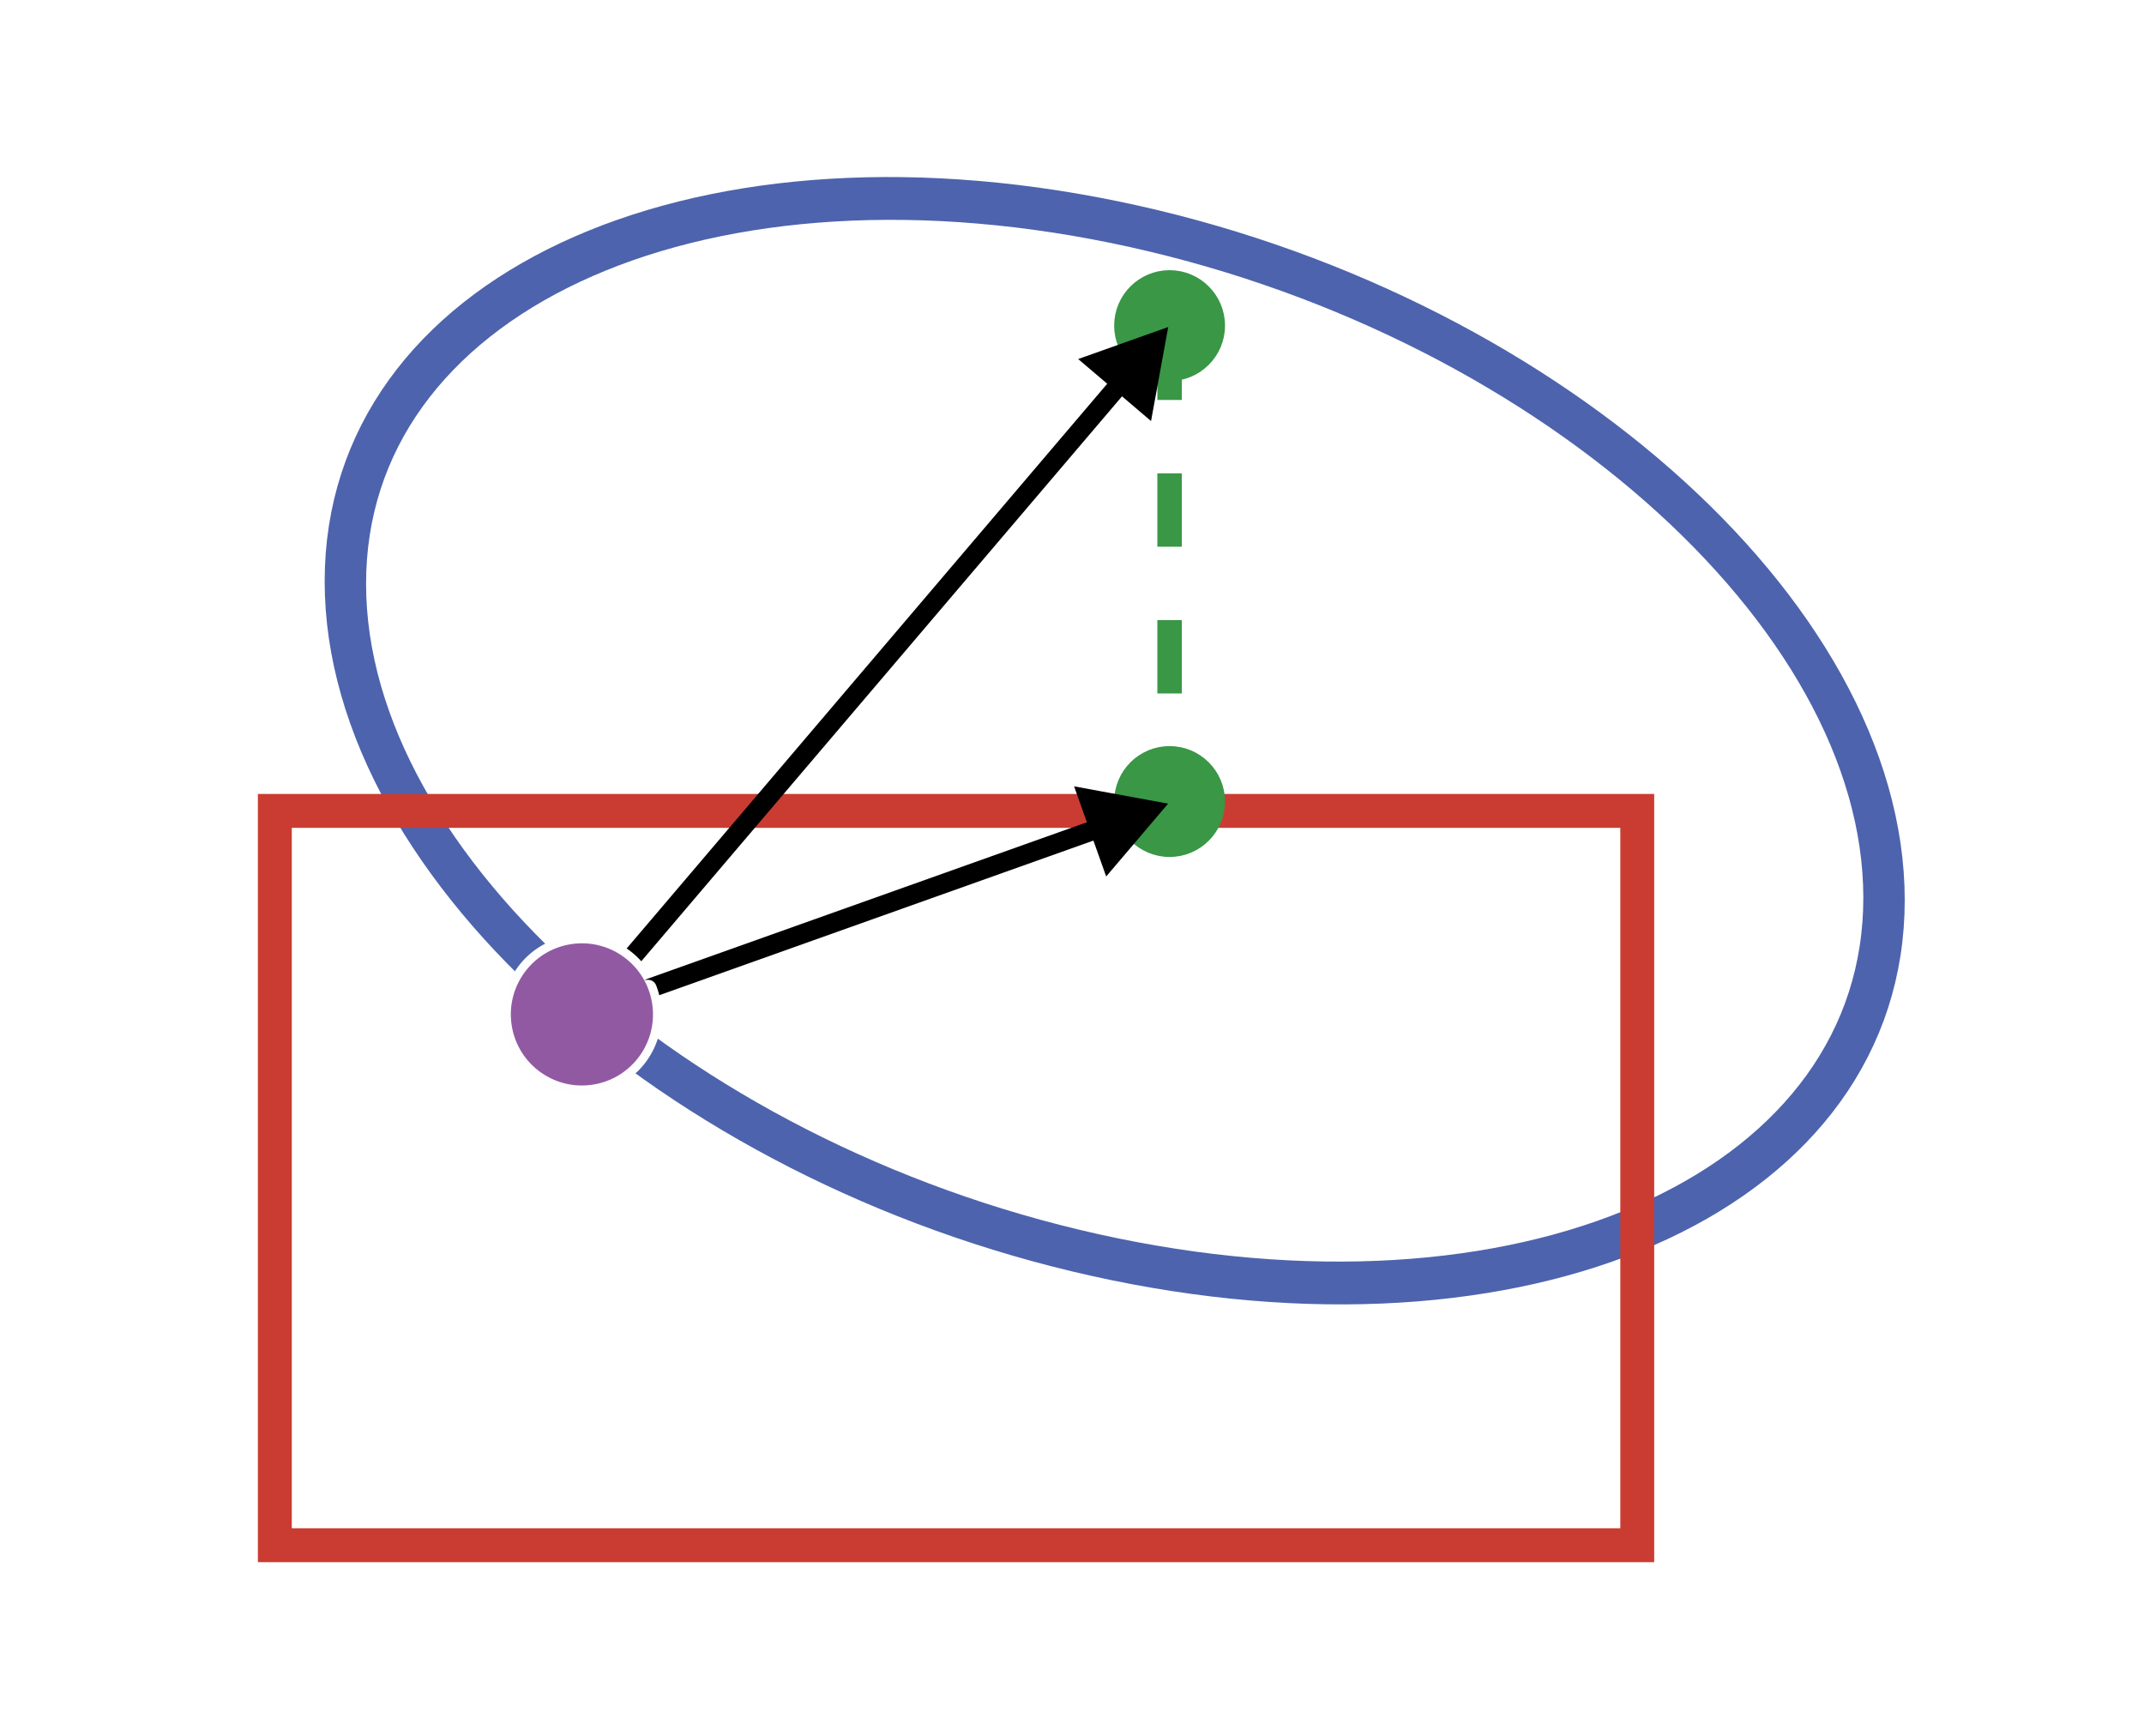
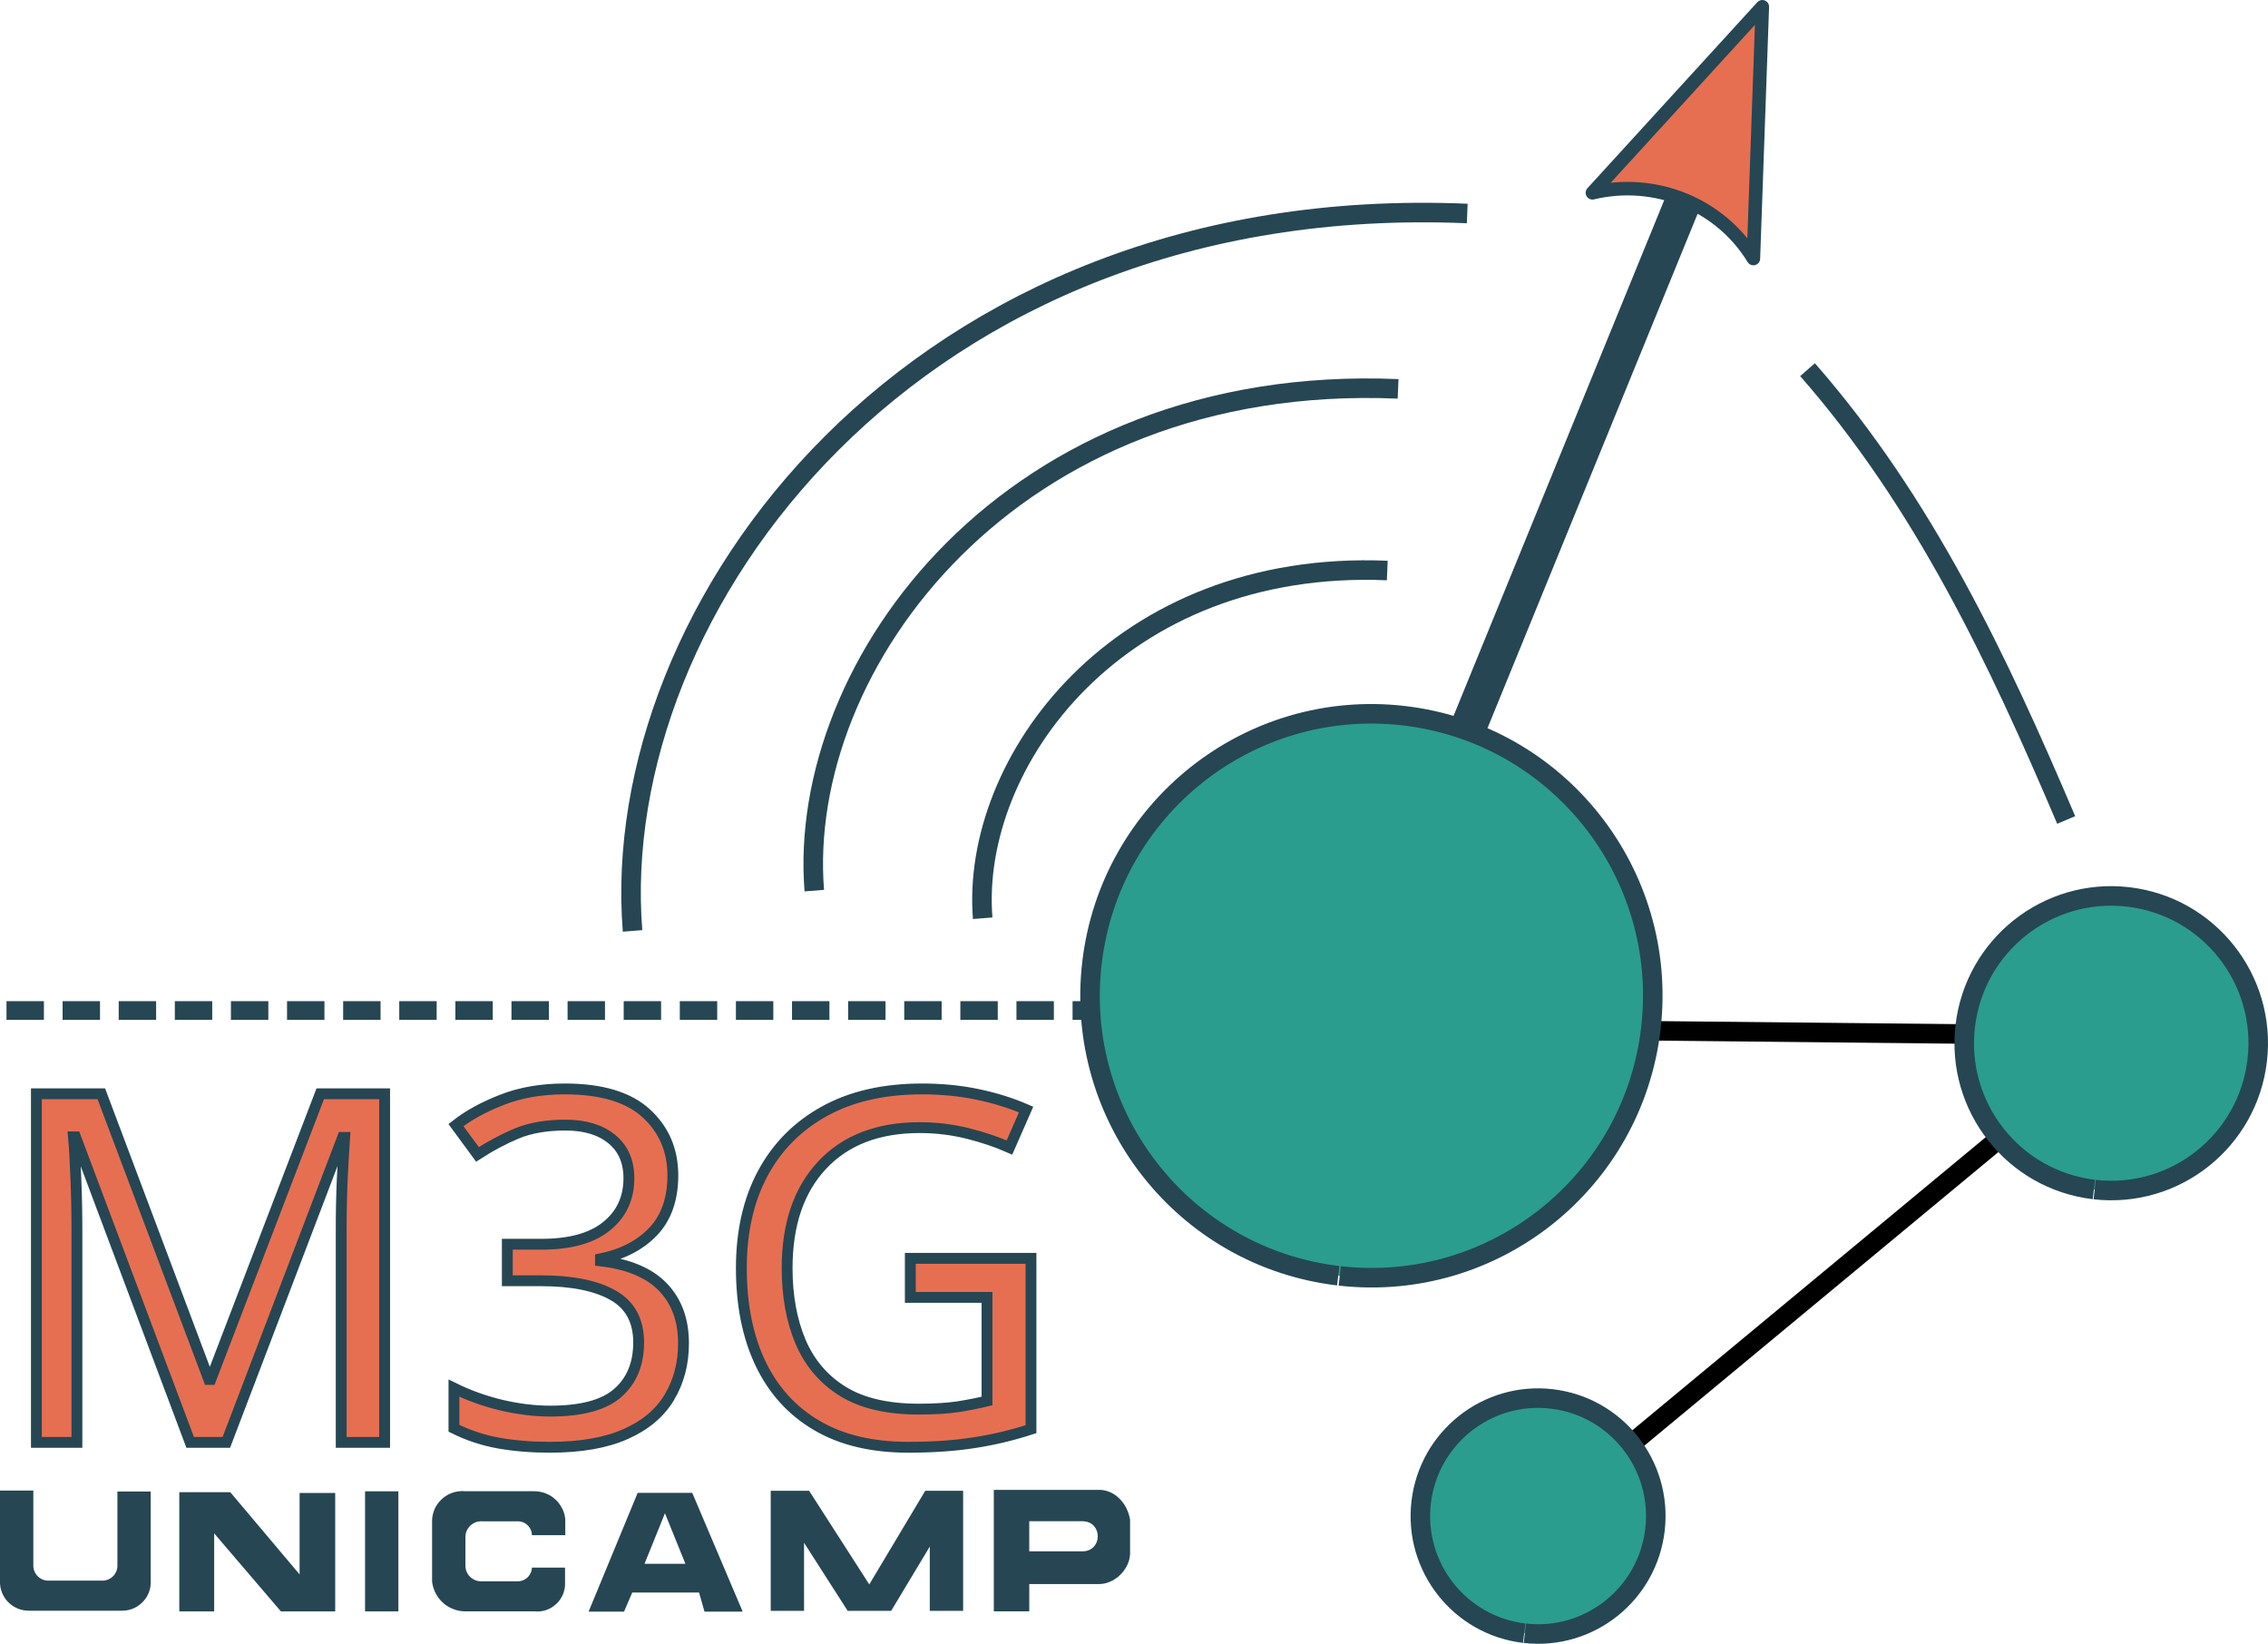
- <svg xmlns="http://www.w3.org/2000/svg" width="56.725mm" height="45.918mm" viewBox="0 0 56.725 45.918" version="1.1" id="svg8">
-   <defs id="defs2">
-     <marker orient="auto" refY="0.0" refX="0.0" id="marker4453" style="overflow:visible">
-       <path id="path1053" d="M -2.5,-1.0 C -2.5,1.76 -4.74,4.0 -7.5,4.0 C -10.26,4.0 -12.5,1.76 -12.5,-1.0 C -12.5,-3.76 -10.26,-6.0 -7.5,-6.0 C -4.74,-6.0 -2.5,-3.76 -2.5,-1.0 z " style="fill-rule:evenodd;stroke:#399746;stroke-width:1pt;stroke-opacity:1;fill:#399746;fill-opacity:1" transform="scale(0.4) translate(7.4, 1)" />
+ <svg xmlns="http://www.w3.org/2000/svg" width="55.305mm" height="40.08mm" viewBox="0 0 195.963 142.015" id="svg2" version="1.1">
+   <defs id="defs4">
+     <marker orient="auto" refY="0" refX="0" id="marker1168" style="overflow:visible">
+       <path id="path1166" style="fill:#e76f51;fill-opacity:1;fill-rule:evenodd;stroke:#264653;stroke-width:0.625;stroke-linejoin:round;stroke-opacity:1" d="M 8.719,4.034 -2.207,0.016 8.719,-4.002 c -1.745,2.372 -1.735,5.617 -6e-7,8.035 z" transform="scale(-0.6)" />
    </marker>
-     <marker style="overflow:visible" id="marker3734" refX="0.0" refY="0.0" orient="auto">
-       <path transform="scale(0.4)" style="fill-rule:evenodd;stroke:#000000;stroke-width:1pt;stroke-opacity:1;fill:#000000;fill-opacity:1" d="M 5.77,0.0 L -2.88,5.0 L -2.88,-5.0 L 5.77,0.0 z " id="path3732" />
+     <marker style="overflow:visible" id="marker10575" refX="0" refY="0" orient="auto">
+       <path transform="scale(-0.6)" d="M 8.719,4.034 -2.207,0.016 8.719,-4.002 c -1.745,2.372 -1.735,5.617 -6e-7,8.035 z" style="fill:#ff0000;fill-opacity:1;fill-rule:evenodd;stroke:#ff0000;stroke-width:0.625;stroke-linejoin:round;stroke-opacity:1" id="path10577" />
    </marker>
-     <marker orient="auto" refY="0.0" refX="0.0" id="TriangleOutM" style="overflow:visible">
-       <path id="path1134" d="M 5.77,0.0 L -2.88,5.0 L -2.88,-5.0 L 5.77,0.0 z " style="fill-rule:evenodd;stroke:#000000;stroke-width:1pt;stroke-opacity:1;fill:#000000;fill-opacity:1" transform="scale(0.4)" />
+     <marker style="overflow:visible" id="marker10523" refX="0" refY="0" orient="auto">
+       <path transform="scale(-0.6)" d="M 8.719,4.034 -2.207,0.016 8.719,-4.002 c -1.745,2.372 -1.735,5.617 -6e-7,8.035 z" style="fill:#ff0000;fill-opacity:1;fill-rule:evenodd;stroke:#ff0000;stroke-width:0.625;stroke-linejoin:round;stroke-opacity:1" id="path10525" />
    </marker>
-     <marker orient="auto" refY="0.0" refX="0.0" id="Arrow1Send" style="overflow:visible;">
-       <path id="path1004" d="M 0.0,0.0 L 5.0,-5.0 L -12.5,0.0 L 5.0,5.0 L 0.0,0.0 z " style="fill-rule:evenodd;stroke:#000000;stroke-width:1pt;stroke-opacity:1;fill:#000000;fill-opacity:1" transform="scale(0.2) rotate(180) translate(6,0)" />
+     <marker orient="auto" refY="0" refX="0" id="marker9452" style="overflow:visible">
+       <path id="path9454" style="fill:#000000;fill-opacity:1;fill-rule:evenodd;stroke:#000000;stroke-width:0.625;stroke-linejoin:round;stroke-opacity:1" d="M 8.719,4.034 -2.207,0.016 8.719,-4.002 c -1.745,2.372 -1.735,5.617 -6e-7,8.035 z" transform="scale(-0.6)" />
    </marker>
-     <marker orient="auto" refY="0.0" refX="0.0" id="marker2032" style="overflow:visible;">
-       <path id="path2030" d="M 0.0,0.0 L 5.0,-5.0 L -12.5,0.0 L 5.0,5.0 L 0.0,0.0 z " style="fill-rule:evenodd;stroke:#000000;stroke-width:1pt;stroke-opacity:1;fill:#000000;fill-opacity:1" transform="scale(0.4) rotate(180) translate(10,0)" />
+     <marker style="overflow:visible" id="marker8228" refX="0" refY="0" orient="auto">
+       <path transform="scale(-0.6)" d="M 8.719,4.034 -2.207,0.016 8.719,-4.002 c -1.745,2.372 -1.735,5.617 -6e-7,8.035 z" style="fill:#000000;fill-opacity:1;fill-rule:evenodd;stroke:#000000;stroke-width:0.625;stroke-linejoin:round;stroke-opacity:1" id="path8230" />
    </marker>
-     <marker orient="auto" refY="0.0" refX="0.0" id="marker1962" style="overflow:visible;">
-       <path id="path998" d="M 0.0,0.0 L 5.0,-5.0 L -12.5,0.0 L 5.0,5.0 L 0.0,0.0 z " style="fill-rule:evenodd;stroke:#000000;stroke-width:1pt;stroke-opacity:1;fill:#000000;fill-opacity:1" transform="scale(0.4) rotate(180) translate(10,0)" />
+     <marker style="overflow:visible" id="marker2774" refX="0" refY="0" orient="auto">
+       <path transform="matrix(0.4,0,0,0.4,2.96,0.4)" style="fill:#000000;fill-opacity:1;fill-rule:evenodd;stroke:#000000;stroke-width:1pt;stroke-opacity:1" d="m -2.5,-1 c 0,2.76 -2.24,5 -5,5 -2.76,0 -5,-2.24 -5,-5 0,-2.76 2.24,-5 5,-5 2.76,0 5,2.24 5,5 z" id="path2772" />
    </marker>
-     <marker style="overflow:visible;" id="marker1725" refX="0.0" refY="0.0" orient="auto">
-       <path transform="scale(1.1) rotate(180) translate(1,0)" d="M 8.719,4.034 L -2.207,0.016 L 8.719,-4.002 C 6.973,-1.63 6.983,1.616 8.719,4.034 z " style="fill-rule:evenodd;stroke-width:0.625;stroke-linejoin:round;stroke:#000000;stroke-opacity:1;fill:#000000;fill-opacity:1" id="path1723" />
-     </marker>
-     <marker orient="auto" refY="0.0" refX="0.0" id="Arrow1Mend" style="overflow:visible;">
-       <path id="path977" d="M 0.0,0.0 L 5.0,-5.0 L -12.5,0.0 L 5.0,5.0 L 0.0,0.0 z " style="fill-rule:evenodd;stroke:#1a1a1a;stroke-width:1pt;stroke-opacity:1;fill:#1a1a1a;fill-opacity:1" transform="scale(0.4) rotate(180) translate(10,0)" />
-     </marker>
-     <marker orient="auto" refY="0.0" refX="0.0" id="DotM" style="overflow:visible">
-       <path id="path992" d="M -2.5,-1.0 C -2.5,1.76 -4.74,4.0 -7.5,4.0 C -10.26,4.0 -12.5,1.76 -12.5,-1.0 C -12.5,-3.76 -10.26,-6.0 -7.5,-6.0 C -4.74,-6.0 -2.5,-3.76 -2.5,-1.0 z " style="fill-rule:evenodd;stroke:#264653;stroke-width:1pt;stroke-opacity:1;fill:#264653;fill-opacity:1" transform="scale(0.4) translate(7.4, 1)" />
-     </marker>
-     <marker style="overflow:visible" id="marker5401" refX="0" refY="0" orient="auto">
-       <path transform="scale(-0.6)" d="M 8.719,4.034 -2.207,0.016 8.719,-4.002 c -1.745,2.372 -1.735,5.617 -6e-7,8.035 z" style="fill:#264653;fill-opacity:1;fill-rule:evenodd;stroke:#264653;stroke-width:0.625;stroke-linejoin:round;stroke-opacity:1" id="path5399" />
-     </marker>
-     <marker style="overflow:visible" id="marker4973" refX="0" refY="0" orient="auto">
-       <path transform="matrix(-1.1,0,0,-1.1,-1.1,0)" d="M 8.719,4.034 -2.207,0.016 8.719,-4.002 c -1.745,2.372 -1.735,5.617 -6e-7,8.035 z" style="fill:#000000;fill-opacity:1;fill-rule:evenodd;stroke:#000000;stroke-width:0.625;stroke-linejoin:round;stroke-opacity:1" id="path4971" />
-     </marker>
-     <marker orient="auto" refY="0" refX="0" id="Arrow1Lend" style="overflow:visible">
-       <path id="path4532" d="M 0,0 5,-5 -12.5,0 5,5 Z" style="fill:#000000;fill-opacity:1;fill-rule:evenodd;stroke:#000000;stroke-width:1pt;stroke-opacity:1" transform="matrix(-0.8,0,0,-0.8,-10,0)" />
-     </marker>
-     <style id="style1344">.cls-1{fill:#1a1a1a}.cls-2{fill:#4d64ae}.cls-3{fill:#ca3c32}.cls-4{fill:#9259a3}.cls-5{fill:#399746}</style>
-     <clipPath clipPathUnits="userSpaceOnUse" id="clipPath2138">
-       <rect style="fill:none;fill-opacity:0.945;fill-rule:nonzero;stroke:#264653;stroke-width:0.661;stroke-linecap:butt;stroke-linejoin:miter;stroke-miterlimit:4;stroke-dasharray:none;stroke-dashoffset:0;stroke-opacity:0.945;paint-order:markers stroke fill" id="rect2140" width="56.885" height="45.773" x="-505.026" y="-15.879" />
-     </clipPath>
-     <clipPath clipPathUnits="userSpaceOnUse" id="clipPath940">
-       <rect style="fill:none;fill-opacity:1;fill-rule:nonzero;stroke:#fefefe;stroke-width:1.005;stroke-linecap:round;stroke-linejoin:miter;stroke-miterlimit:4;stroke-dasharray:none;stroke-dashoffset:0;stroke-opacity:1;paint-order:markers stroke fill" id="rect942" width="55.834" height="44.616" x="-503.9" y="-15.773" />
-     </clipPath>
-     <clipPath clipPathUnits="userSpaceOnUse" id="clipPath970">
-       <rect style="fill:none;fill-opacity:1;fill-rule:nonzero;stroke:#000000;stroke-width:1.175;stroke-linecap:round;stroke-linejoin:miter;stroke-miterlimit:4;stroke-dasharray:4.699, 1.175;stroke-dashoffset:0;stroke-opacity:1;paint-order:markers stroke fill" id="rect972" width="56.344" height="45.636" x="-504.41" y="-16.028" />
-     </clipPath>
  </defs>
-   <g id="layer1" transform="translate(504.6649,16.56467)">
-     <g id="g5042" transform="translate(0.2645833,0.5291667)">
-       <path transform="matrix(0.9553175,0.2955816,-0.2331377,0.9724437,0,0)" d="m -441.91,141.197 a 21.058,13.287 0 0 1 -17.604,15.155 21.058,13.287 0 0 1 -24.021,-11.106 21.058,13.287 0 0 1 17.601,-15.157 21.058,13.287 0 0 1 24.023,11.104" id="path976" style="fill:none;fill-opacity:1;fill-rule:nonzero;stroke:#4d63ad;stroke-width:1.114;stroke-linecap:round;stroke-linejoin:miter;stroke-miterlimit:4;stroke-dasharray:none;stroke-dashoffset:0;stroke-opacity:1;paint-order:markers stroke fill" />
-       <rect y="4.358" x="-497.658" height="19.426" width="36.046" id="rect974" style="fill:none;fill-opacity:1;fill-rule:nonzero;stroke:#ca3c32;stroke-width:0.897;stroke-linecap:round;stroke-linejoin:miter;stroke-miterlimit:4;stroke-dasharray:none;stroke-dashoffset:0;stroke-opacity:1;paint-order:markers stroke fill" />
-       <path id="path4228" d="M -473.985,-8.454 V 4.136" style="fill:none;stroke:#399746;stroke-width:0.647;stroke-linecap:butt;stroke-linejoin:miter;stroke-miterlimit:4;stroke-dasharray:1.941, 1.941;stroke-dashoffset:0;stroke-opacity:1;marker-start:url(#marker4453);marker-end:url(#marker4453)" />
-       <path id="path987" d="m -489.417,9.648 14.45,-16.979" style="fill:none;stroke:#000000;stroke-width:0.514;stroke-linecap:butt;stroke-linejoin:miter;stroke-miterlimit:4;stroke-dasharray:none;stroke-opacity:1;marker-end:url(#TriangleOutM)" />
-       <path style="fill:none;stroke:#000000;stroke-width:0.514;stroke-linecap:butt;stroke-linejoin:miter;stroke-miterlimit:4;stroke-dasharray:none;stroke-opacity:1;marker-end:url(#marker3734)" d="m -489.417,9.648 14.017,-4.992" id="path3730" />
-       <path d="m -487.675,9.455 a 1.88,1.88 0 0 1 -1.572,2.145 1.88,1.88 0 0 1 -2.145,-1.572 1.88,1.88 0 0 1 1.572,-2.145 1.88,1.88 0 0 1 2.145,1.572" id="path955" style="fill:#9259a3;fill-opacity:1;fill-rule:nonzero;stroke:#fefefe;stroke-width:0.456;stroke-linecap:round;stroke-linejoin:miter;stroke-miterlimit:4;stroke-dasharray:1.824, 0.456;stroke-dashoffset:0;stroke-opacity:1;paint-order:markers stroke fill" />
+   <g id="layer1" transform="translate(-298.5347,-236.0296)">
+     <g id="g1559">
+       <g id="g1535">
+         <path style="fill:none;fill-rule:evenodd;stroke:#000000;stroke-width:1.688;stroke-linecap:butt;stroke-linejoin:miter;stroke-miterlimit:4;stroke-dasharray:none;stroke-opacity:1" d="m 431.746,367.183 48.999,-40.631" id="path11674" />
+         <path style="fill:#2a9d8f;fill-opacity:1;stroke:#264653;stroke-width:1.688;stroke-linecap:butt;stroke-miterlimit:4;stroke-dasharray:none;stroke-dashoffset:0;stroke-opacity:1" id="path4848" d="m 430.23,377.129 a 10.17,10.19 0 0 1 -8.901,-11.307 10.17,10.19 0 0 1 11.273,-8.934 10.17,10.19 0 0 1 8.932,11.283 10.17,10.19 0 0 1 -11.249,8.964" />
+         <path style="fill:none;fill-rule:evenodd;stroke:#000000;stroke-width:1.688;stroke-linecap:butt;stroke-linejoin:miter;stroke-miterlimit:4;stroke-dasharray:none;stroke-opacity:1" d="m 439.694,325.07 30.887,0.316" id="path11672" />
+         <path style="fill:#e76f51;fill-opacity:1;fill-rule:evenodd;stroke:#264653;stroke-width:3.116;stroke-linecap:butt;stroke-linejoin:miter;stroke-miterlimit:4;stroke-dasharray:none;stroke-opacity:1;marker-end:url(#marker1168)" d="m 418.022,316.942 31.25,-76.496" id="path10503" />
+         <path style="fill:none;fill-rule:evenodd;stroke:#264653;stroke-width:1.616;stroke-linecap:butt;stroke-linejoin:miter;stroke-miterlimit:4;stroke-dasharray:3.232, 1.616;stroke-dashoffset:0;stroke-opacity:1" d="M 299.096,323.333 H 416.258" id="path10507" />
+         <path d="m 414.162,346.246 a 24.31,24.358 0 0 1 -21.277,-27.028 24.31,24.358 0 0 1 26.946,-21.355 24.31,24.358 0 0 1 21.35,26.97 24.31,24.358 0 0 1 -26.889,21.428" id="path10521" style="fill:#2a9d8f;fill-opacity:1;stroke:#264653;stroke-width:1.688;stroke-linecap:butt;stroke-miterlimit:4;stroke-dasharray:none;stroke-dashoffset:0;stroke-opacity:1" />
+         <path d="m 479.454,338.795 a 12.701,12.726 0 0 1 -11.116,-14.12 12.701,12.726 0 0 1 14.078,-11.157 12.701,12.726 0 0 1 11.154,14.09 12.701,12.726 0 0 1 -14.048,11.195" id="path10963" style="fill:#2a9d8f;fill-opacity:1;stroke:#264653;stroke-width:1.688;stroke-linecap:butt;stroke-miterlimit:4;stroke-dasharray:none;stroke-dashoffset:0;stroke-opacity:1" />
+         <path style="fill:none;fill-rule:evenodd;stroke:#264653;stroke-width:1.688;stroke-linecap:butt;stroke-linejoin:miter;stroke-miterlimit:4;stroke-dasharray:none;stroke-opacity:1" d="m 425.309,254.474 c -47.96,-2.024 -74.348,34.194 -72.12,61.981" id="path11660" />
+         <path id="path11666" d="m 419.334,269.625 c -33.544,-1.415 -52,23.916 -50.441,43.35" style="fill:none;fill-rule:evenodd;stroke:#264653;stroke-width:1.688;stroke-linecap:butt;stroke-linejoin:miter;stroke-miterlimit:4;stroke-dasharray:none;stroke-opacity:1" />
+         <path style="fill:none;fill-rule:evenodd;stroke:#264653;stroke-width:1.688;stroke-linecap:butt;stroke-linejoin:miter;stroke-miterlimit:4;stroke-dasharray:none;stroke-opacity:1" d="m 418.399,285.319 c -23.246,-0.981 -36.037,16.574 -34.957,30.042" id="path11668" />
+         <path style="fill:none;fill-rule:evenodd;stroke:#264653;stroke-width:1.688;stroke-linecap:butt;stroke-linejoin:miter;stroke-miterlimit:4;stroke-dasharray:none;stroke-opacity:1" d="m 454.711,267.966 c 10.051,11.48 16.456,25.047 22.35,38.906" id="path11676" />
+         <g id="g1136" transform="translate(651.4969,-54.57573)" style="fill:#264653;fill-opacity:1">
+           <polygon style="fill:#264653;fill-opacity:1;fill-rule:evenodd;stroke-width:0.625" id="polygon1122" class="fil132" points="131.228,103.219 127.132,103.219 122.098,97.334 122.098,103.219 119.469,103.219 119.469,94.231 123.315,94.231 128.543,100.431 128.543,94.289 131.228,94.289 " transform="matrix(1.145535,0,0,1.145535,-474.3259,311.5798)" />
+           <polygon style="fill:#264653;fill-opacity:1;fill-rule:evenodd;stroke-width:0.625" id="polygon1124" class="fil132" points="133.48,103.219 133.48,94.163 135.994,94.163 135.994,103.219 " transform="matrix(1.145535,0,0,1.145535,-474.3259,311.5798)" />
+           <polygon style="fill:#264653;fill-opacity:1;fill-rule:evenodd;stroke-width:0.625" id="polygon1126" class="fil132" points="138.736,95.483 138.788,95.374 138.845,95.271 138.908,95.174 138.976,95.077 139.051,94.986 139.125,94.9 139.205,94.814 139.291,94.734 139.376,94.66 139.468,94.586 139.565,94.523 139.662,94.46 139.765,94.403 139.873,94.352 139.982,94.306 140.09,94.266 140.205,94.231 140.319,94.203 140.439,94.18 140.559,94.163 140.679,94.151 140.799,94.146 140.925,94.151 141.05,94.157 146.25,94.157 146.364,94.163 146.473,94.169 146.581,94.18 146.69,94.203 146.793,94.226 146.901,94.249 147.004,94.283 147.101,94.317 147.198,94.363 147.296,94.403 147.393,94.454 147.484,94.506 147.57,94.563 147.655,94.626 147.736,94.694 147.815,94.763 147.896,94.832 147.97,94.906 148.038,94.986 148.101,95.066 148.164,95.151 148.227,95.243 148.278,95.334 148.33,95.426 148.381,95.523 148.421,95.62 148.461,95.717 148.495,95.82 148.524,95.928 148.547,96.031 148.564,96.146 148.581,96.254 148.581,97.471 146.067,97.471 146.056,97.357 146.039,97.248 146.01,97.146 145.97,97.048 145.918,96.951 145.861,96.866 145.799,96.786 145.724,96.706 145.644,96.643 145.559,96.58 145.461,96.528 145.364,96.489 145.262,96.46 145.159,96.437 145.05,96.426 144.936,96.426 142.307,96.426 142.244,96.42 142.182,96.426 142.125,96.431 142.062,96.437 142.005,96.448 141.947,96.46 141.89,96.477 141.833,96.494 141.725,96.54 141.628,96.597 141.53,96.66 141.439,96.734 141.359,96.814 141.285,96.906 141.222,96.997 141.165,97.1 141.142,97.151 141.119,97.208 141.102,97.26 141.085,97.317 141.073,97.374 141.062,97.437 141.056,97.494 141.05,97.557 141.05,99.82 141.056,99.882 141.062,99.94 141.073,100.003 141.085,100.06 141.102,100.117 141.119,100.174 141.142,100.225 141.165,100.283 141.222,100.385 141.285,100.477 141.359,100.568 141.439,100.648 141.53,100.717 141.628,100.78 141.725,100.837 141.833,100.882 141.947,100.917 142.062,100.94 142.125,100.945 142.182,100.951 142.244,100.951 142.307,100.951 144.936,100.951 145.044,100.951 145.153,100.94 145.256,100.917 145.359,100.888 145.456,100.848 145.547,100.797 145.633,100.74 145.713,100.677 145.787,100.602 145.85,100.522 145.913,100.431 145.958,100.34 146.004,100.242 146.033,100.14 146.056,100.031 146.067,99.917 148.564,99.917 148.564,101.122 148.564,101.237 148.553,101.351 148.541,101.465 148.518,101.574 148.49,101.682 148.461,101.791 148.421,101.894 148.381,101.991 148.33,102.088 148.278,102.185 148.221,102.277 148.164,102.368 148.095,102.448 148.027,102.534 147.953,102.608 147.873,102.682 147.793,102.751 147.707,102.819 147.621,102.882 147.53,102.939 147.433,102.991 147.336,103.037 147.238,103.082 147.136,103.117 147.033,103.151 146.924,103.179 146.816,103.197 146.707,103.214 146.593,103.225 146.479,103.225 146.364,103.225 146.25,103.214 141.05,103.214 140.93,103.214 140.81,103.202 140.69,103.191 140.576,103.174 140.462,103.145 140.348,103.117 140.239,103.082 140.13,103.042 140.022,102.997 139.919,102.951 139.816,102.899 139.719,102.837 139.622,102.779 139.53,102.711 139.445,102.642 139.359,102.568 139.273,102.488 139.199,102.408 139.119,102.322 139.051,102.237 138.982,102.145 138.919,102.048 138.862,101.951 138.805,101.848 138.753,101.745 138.708,101.637 138.668,101.528 138.628,101.42 138.599,101.305 138.571,101.191 138.548,101.071 138.536,100.951 138.536,96.426 138.536,96.3 138.548,96.174 138.565,96.054 138.588,95.934 138.616,95.82 138.651,95.706 138.69,95.591 " transform="matrix(1.145535,0,0,1.145535,-474.3259,311.5798)" />
+           <path style="fill:#264653;fill-opacity:1;fill-rule:evenodd;stroke-width:1" id="path1128" class="fil132" d="m -298.335,428.192 -0.707,1.649 h -3.063 l 4.241,-10.263 h 4.713 l 4.359,10.263 h -3.299 l -0.471,-1.649 z m 4.595,-2.481 h -3.535 l 1.767,-4.366 z" />
+           <polygon style="fill:#264653;fill-opacity:1;fill-rule:evenodd;stroke-width:0.625" id="polygon1130" class="fil132" points="173.162,103.179 169.882,103.179 166.591,98.043 166.591,103.179 164.077,103.179 164.077,94.123 166.974,94.123 171.511,101.185 175.733,94.123 178.59,94.123 178.59,103.179 176.076,103.179 176.076,98.328 " transform="matrix(1.145535,0,0,1.145535,-474.3259,311.5798)" />
+           <path style="fill:#264653;fill-opacity:1;fill-rule:evenodd;stroke-width:1" id="path1132" class="fil132" d="m -267.094,429.821 v -10.499 h 9.065 0.138 l 0.124,0.013 0.131,0.013 0.124,0.026 0.118,0.026 0.124,0.039 0.118,0.039 0.111,0.046 0.111,0.052 0.111,0.059 0.105,0.065 0.105,0.065 0.098,0.072 0.098,0.079 0.092,0.085 0.092,0.085 0.085,0.092 0.085,0.092 0.079,0.098 0.079,0.105 0.072,0.105 0.066,0.111 0.065,0.111 0.059,0.111 0.052,0.118 0.052,0.118 0.052,0.124 0.039,0.124 0.039,0.131 0.033,0.124 0.033,0.131 0.02,0.131 v 2.834 0.131 l -0.013,0.131 -0.019,0.131 -0.026,0.131 -0.026,0.124 -0.039,0.131 -0.046,0.124 -0.052,0.118 -0.059,0.118 -0.059,0.118 -0.072,0.111 -0.072,0.111 -0.079,0.111 -0.079,0.098 -0.091,0.105 -0.092,0.092 -0.092,0.092 -0.105,0.092 -0.098,0.085 -0.111,0.072 -0.111,0.079 -0.111,0.065 -0.118,0.065 -0.118,0.052 -0.118,0.052 -0.124,0.046 -0.124,0.039 -0.131,0.033 -0.124,0.026 -0.131,0.013 -0.131,0.013 -0.138,0.006 h -6.002 v 2.356 h -3.063 z m 3.063,-5.191 v -2.599 h 4.588 l 0.164,0.013 0.151,0.02 0.137,0.033 0.131,0.046 0.118,0.059 0.111,0.072 0.098,0.079 0.085,0.085 0.079,0.098 0.066,0.098 0.059,0.111 0.046,0.111 0.039,0.118 0.026,0.118 0.013,0.118 0.006,0.124 -0.006,0.118 -0.013,0.124 -0.026,0.118 -0.039,0.118 -0.046,0.111 -0.059,0.105 -0.066,0.105 -0.079,0.092 -0.085,0.085 -0.098,0.079 -0.111,0.072 -0.118,0.059 -0.131,0.046 -0.137,0.039 -0.151,0.02 -0.164,0.006 h -4.588 z" />
+           <polygon style="fill:#264653;fill-opacity:1;fill-rule:evenodd;stroke-width:0.625" id="polygon1134" class="fil132" points="114.75,100.105 114.715,100.208 114.664,100.305 114.607,100.402 114.544,100.488 114.47,100.568 114.39,100.643 114.304,100.705 114.207,100.762 114.11,100.814 114.007,100.848 113.898,100.877 113.841,100.888 113.784,100.894 113.727,100.9 113.67,100.9 109.59,100.9 109.533,100.9 109.476,100.894 109.419,100.888 109.362,100.877 109.253,100.848 109.15,100.814 109.053,100.762 108.956,100.705 108.87,100.643 108.79,100.568 108.716,100.488 108.653,100.402 108.596,100.305 108.545,100.208 108.51,100.105 108.482,99.997 108.47,99.94 108.465,99.882 108.459,99.825 108.459,99.768 108.459,94.106 105.945,94.106 105.945,101.002 105.945,101.111 105.956,101.225 105.968,101.334 105.985,101.437 106.013,101.545 106.042,101.648 106.076,101.745 106.116,101.848 106.156,101.939 106.208,102.037 106.259,102.128 106.316,102.214 106.373,102.299 106.436,102.379 106.505,102.459 106.579,102.534 106.653,102.602 106.733,102.671 106.813,102.739 106.899,102.796 106.985,102.854 107.076,102.905 107.173,102.951 107.265,102.997 107.362,103.037 107.465,103.071 107.567,103.099 107.67,103.122 107.779,103.139 107.887,103.156 107.996,103.162 108.105,103.168 115.155,103.168 115.27,103.162 115.378,103.156 115.487,103.139 115.595,103.122 115.698,103.099 115.801,103.071 115.904,103.037 116.001,102.997 116.098,102.951 116.19,102.905 116.281,102.854 116.367,102.796 116.452,102.739 116.532,102.671 116.612,102.602 116.687,102.534 116.755,102.459 116.824,102.379 116.892,102.299 116.95,102.214 117.007,102.128 117.058,102.037 117.104,101.939 117.15,101.848 117.19,101.745 117.218,101.648 117.252,101.545 117.275,101.437 117.292,101.334 117.304,101.225 117.315,101.111 117.315,101.002 117.315,94.18 114.801,94.18 114.801,99.768 114.801,99.825 114.795,99.882 114.79,99.94 114.778,99.997 " transform="matrix(1.145535,0,0,1.145535,-474.3259,311.5798)" />
+         </g>
+         <text transform="scale(1.000336,0.9996642)" id="text1160" y="360.763" x="297.483" style="font-style:normal;font-variant:normal;font-weight:normal;font-stretch:normal;font-size:42.193px;line-height:1.25;font-family:sans-serif;-inkscape-font-specification:sans-serif;font-variant-ligatures:normal;font-variant-caps:normal;font-variant-numeric:normal;text-align:start;letter-spacing:0px;word-spacing:0px;writing-mode:lr-tb;text-anchor:start;fill:#e76f51;fill-opacity:1;stroke:#264653;stroke-width:0.937;stroke-opacity:1" xml:space="preserve">
+           <tspan style="fill:#e76f51;fill-opacity:1;stroke:#264653;stroke-width:0.937;stroke-opacity:1" y="360.763" x="297.483" id="tspan1158">M3G</tspan>
+         </text>
+       </g>
    </g>
  </g>
</svg>
